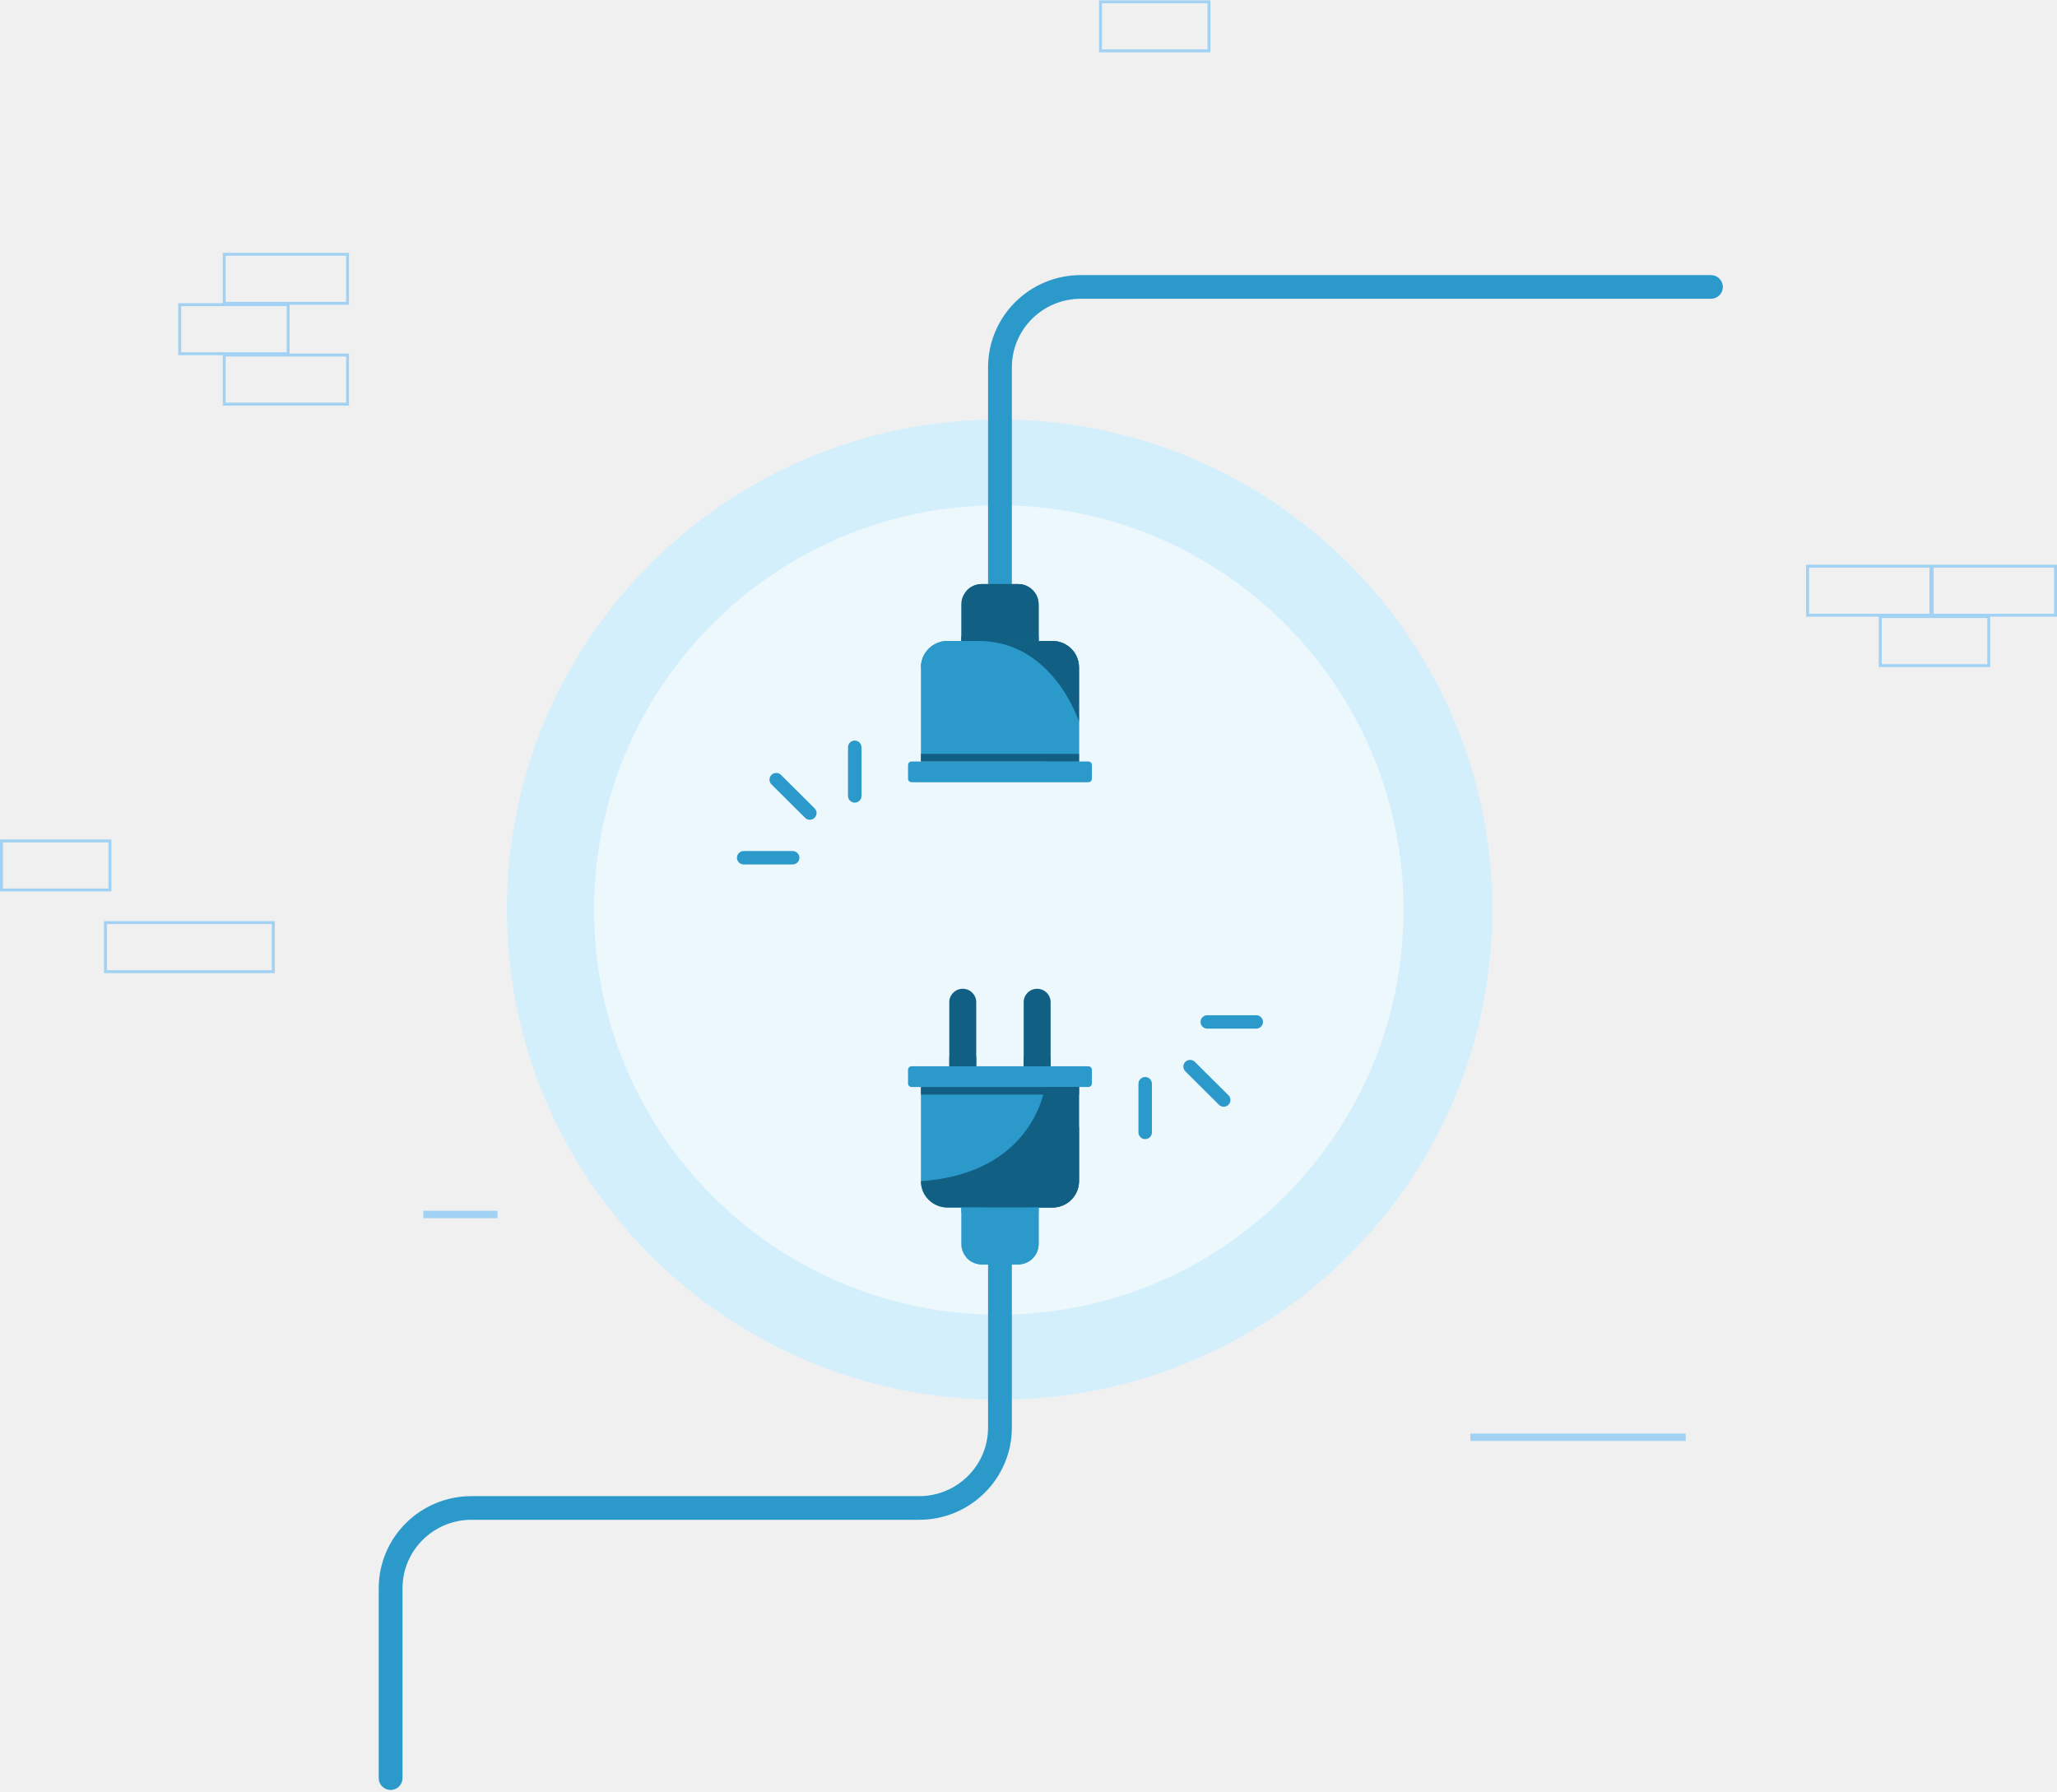
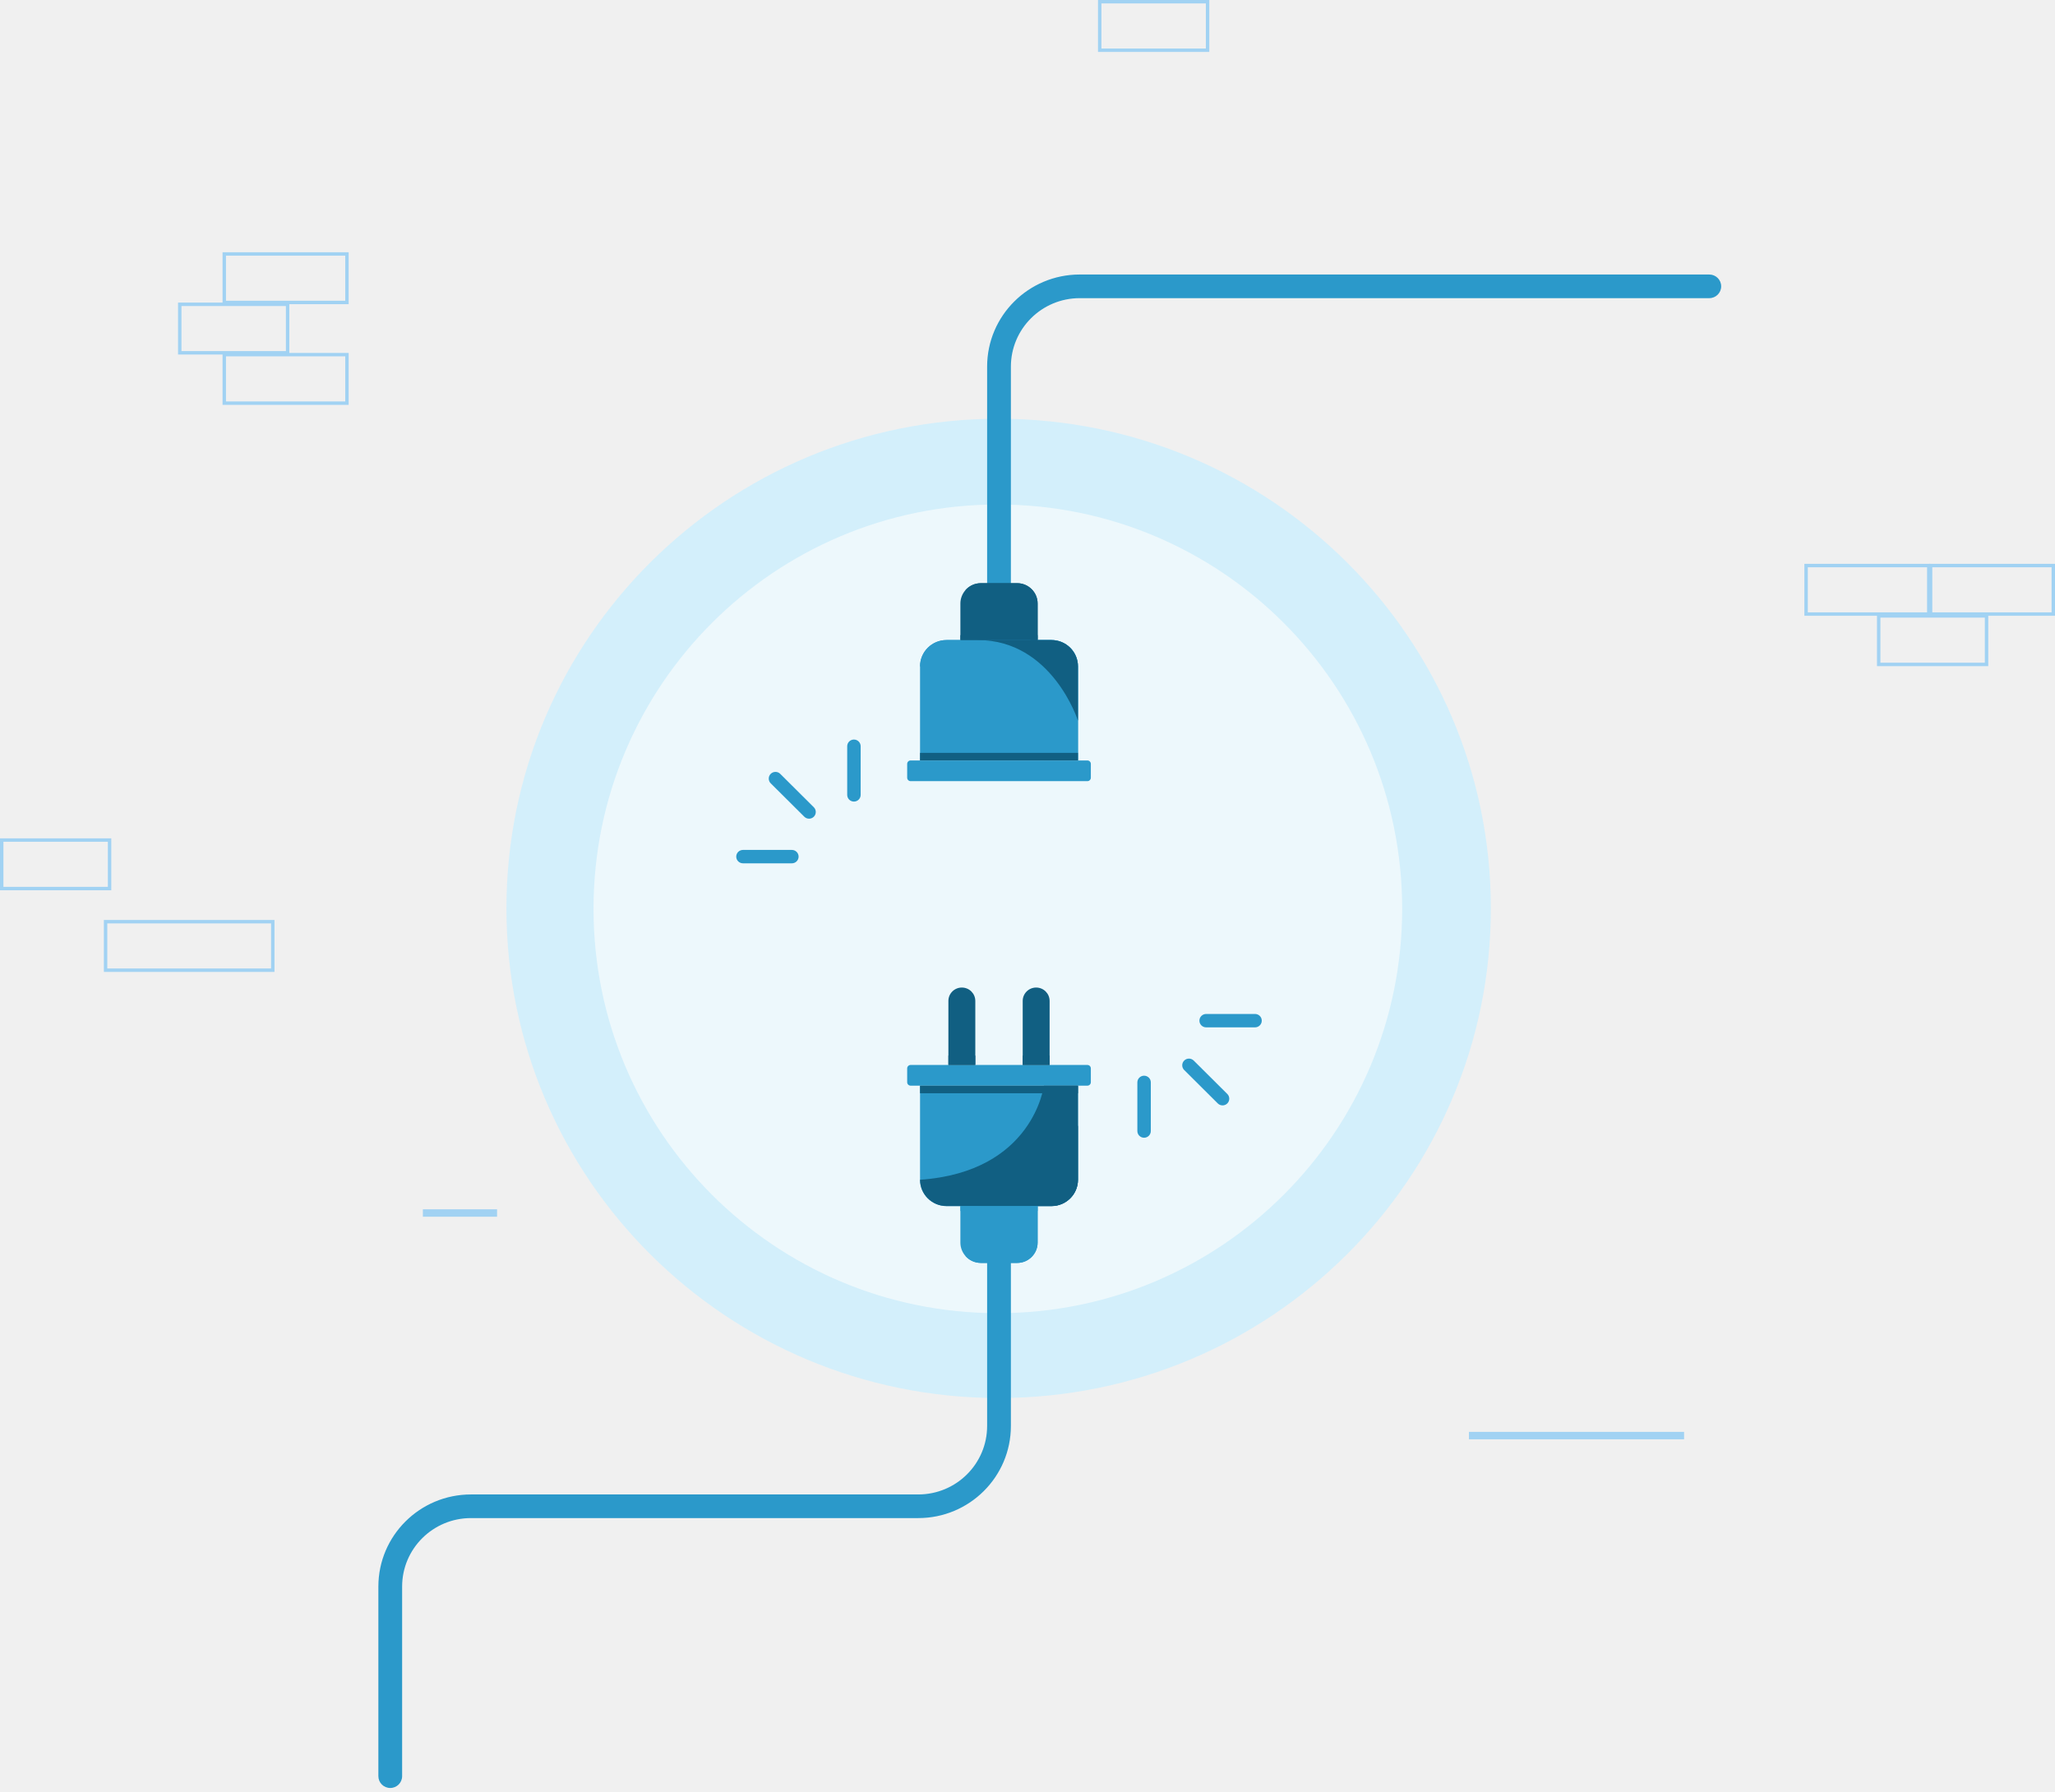
- <svg xmlns="http://www.w3.org/2000/svg" width="705" height="614" viewBox="0 0 705 614" fill="none">
+ <svg xmlns="http://www.w3.org/2000/svg" width="600" height="523" viewBox="0 0 600 523" fill="none">
  <g clip-path="url(#clip0)">
-     <path d="M342.596 479.712C435.853 479.712 511.454 404.509 511.454 311.741C511.454 218.973 435.853 143.769 342.596 143.769C249.338 143.769 173.737 218.973 173.737 311.741C173.737 404.509 249.338 479.712 342.596 479.712Z" fill="#D3EFFB" />
-     <path d="M342.32 450.606C418.927 450.606 481.029 388.504 481.029 311.897C481.029 235.29 418.927 173.188 342.32 173.188C265.713 173.188 203.61 235.29 203.61 311.897C203.61 388.504 265.713 450.606 342.32 450.606Z" fill="#EDF8FC" />
-     <path d="M346.796 388.465V489.293C346.796 506.75 332.569 520.901 315.02 520.901H161.574C148.529 520.901 137.952 531.423 137.952 544.4V609.439C137.952 611.678 136.128 613.492 133.877 613.492C131.625 613.492 129.802 611.678 129.802 609.439V544.4C129.802 526.943 144.028 512.794 161.574 512.794H315.023C328.069 512.794 338.643 502.275 338.643 489.298V388.465H346.796V388.465Z" fill="#2B99CA" />
-     <path d="M355.967 410.227V426.384C355.967 430.244 352.822 433.37 348.945 433.37H336.492C334.35 433.37 332.434 432.416 331.148 430.916V430.913C330.103 429.694 329.47 428.114 329.47 426.384V410.227H355.967Z" fill="#2B99CA" />
-     <path d="M369.808 372.561V404.837C369.808 409.821 365.745 413.862 360.732 413.862H324.704C319.693 413.862 315.631 409.821 315.631 404.837V372.561H369.808Z" fill="#2B99CA" />
-     <path d="M312.406 365.454H373.032C373.69 365.454 374.223 365.984 374.223 366.639V371.374C374.223 372.029 373.69 372.559 373.032 372.559H312.406C311.748 372.559 311.215 372.029 311.215 371.374V366.639C311.215 365.987 311.748 365.454 312.406 365.454Z" fill="#2B99CA" />
-     <path d="M334.588 365.454H325.354V343.489C325.354 340.953 327.421 338.897 329.97 338.897C332.519 338.897 334.585 340.953 334.585 343.489V365.454H334.588Z" fill="#115F82" />
-     <path d="M360.082 365.454H350.848V343.489C350.848 340.953 352.914 338.897 355.464 338.897C358.013 338.897 360.079 340.953 360.079 343.489V365.454H360.082Z" fill="#115F82" />
-     <path d="M369.808 372.561V404.837C369.808 409.821 365.745 413.862 360.732 413.862H324.704C319.693 413.862 315.631 409.821 315.631 404.837C354.533 402.149 358.105 372.561 358.105 372.561H369.808Z" fill="#115F82" />
-     <path d="M369.808 372.561H315.631V375.164H369.808V372.561Z" fill="#115F82" />
-     <path d="M369.808 386.203V404.837C369.808 409.821 365.745 413.863 360.732 413.863H335.441C360.982 413.863 369.808 386.203 369.808 386.203Z" fill="#115F82" />
-     <path d="M355.967 413.863H329.472V415.55H355.967V413.863Z" fill="#2B99CA" />
-     <path d="M334.59 362.239H325.357V365.454H334.59V362.239Z" fill="#115F82" />
-     <path d="M360.082 362.239H350.848V365.454H360.082V362.239Z" fill="#115F82" />
-     <path d="M355.967 413.862V426.384C355.967 430.244 352.822 433.37 348.945 433.37H336.492C334.35 433.37 332.434 432.416 331.148 430.916V430.913C350.558 433.282 353.523 413.86 353.523 413.86H355.967V413.862Z" fill="#2B99CA" />
-     <path d="M590.469 98.345C590.469 100.585 588.643 102.401 586.392 102.401H370.418C357.372 102.401 346.796 112.922 346.796 125.9V232.453H338.643V125.897C338.643 108.441 352.867 94.289 370.418 94.289H586.392C588.646 94.289 590.469 96.105 590.469 98.345Z" fill="#2B99CA" />
-     <path d="M355.967 223.326V207.168C355.967 203.308 352.822 200.183 348.945 200.183H336.492C334.35 200.183 332.434 201.136 331.148 202.636V202.639C330.103 203.858 329.47 205.439 329.47 207.168V223.326H355.967Z" fill="#115F82" />
-     <path d="M369.808 260.993V228.715C369.808 223.731 365.745 219.69 360.732 219.69H324.704C319.693 219.69 315.631 223.731 315.631 228.715V260.991H369.808V260.993Z" fill="#2B99CA" />
-     <path d="M312.406 268.098H373.032C373.69 268.098 374.223 267.568 374.223 266.913V262.178C374.223 261.523 373.69 260.993 373.032 260.993H312.406C311.748 260.993 311.215 261.523 311.215 262.178V266.913C311.215 267.568 311.748 268.098 312.406 268.098Z" fill="#2B99CA" />
-     <path d="M369.808 260.993V228.715C369.808 223.731 365.745 219.69 360.732 219.69H324.704C319.693 219.69 315.631 223.731 315.631 228.715C354.533 231.403 358.105 260.991 358.105 260.991H369.808V260.993Z" fill="#2B99CA" />
-     <path d="M369.808 258.391H315.631V260.993H369.808V258.391Z" fill="#115F82" />
-     <path d="M369.808 247.352V228.715C369.808 223.731 365.745 219.69 360.732 219.69H335.441C360.982 219.69 369.808 247.352 369.808 247.352Z" fill="#115F82" />
-     <path d="M355.967 218.005H329.472V219.692H355.967V218.005Z" fill="#115F82" />
-     <path d="M355.967 219.69V207.168C355.967 203.308 352.822 200.183 348.945 200.183H336.492C334.35 200.183 332.434 201.136 331.148 202.636V202.639C350.558 200.27 353.523 219.692 353.523 219.692H355.967V219.69Z" fill="#115F82" />
-     <path d="M271.657 296.283H254.882C253.606 296.283 252.573 295.255 252.573 293.986C252.573 292.717 253.606 291.689 254.882 291.689H271.657C272.933 291.689 273.966 292.717 273.966 293.986C273.969 295.255 272.933 296.283 271.657 296.283Z" fill="#2B99CA" />
-     <path d="M292.949 275.103C291.673 275.103 290.64 274.075 290.64 272.806V256.119C290.64 254.85 291.673 253.822 292.949 253.822C294.224 253.822 295.258 254.85 295.258 256.119V272.806C295.258 274.075 294.224 275.103 292.949 275.103Z" fill="#2B99CA" />
-     <path d="M277.556 280.971C276.966 280.971 276.376 280.747 275.923 280.299L264.401 268.837C263.5 267.939 263.5 266.486 264.401 265.59C265.301 264.694 266.765 264.694 267.665 265.59L279.188 277.052C280.088 277.947 280.088 279.403 279.188 280.299C278.74 280.744 278.147 280.971 277.556 280.971Z" fill="#2B99CA" />
-     <path d="M413.779 347.963H430.554C431.83 347.963 432.863 348.991 432.863 350.26C432.863 351.529 431.83 352.557 430.554 352.557H413.779C412.503 352.557 411.47 351.529 411.47 350.26C411.47 348.991 412.505 347.963 413.779 347.963Z" fill="#2B99CA" />
-     <path d="M392.49 369.14C393.766 369.14 394.799 370.167 394.799 371.437V388.124C394.799 389.393 393.766 390.421 392.49 390.421C391.214 390.421 390.181 389.393 390.181 388.124V371.437C390.178 370.17 391.214 369.14 392.49 369.14Z" fill="#2B99CA" />
-     <path d="M407.882 363.274C408.473 363.274 409.063 363.498 409.516 363.946L421.038 375.408C421.939 376.304 421.939 377.76 421.038 378.656C420.138 379.552 418.674 379.552 417.774 378.656L406.251 367.194C405.351 366.298 405.348 364.842 406.251 363.946C406.699 363.498 407.292 363.274 407.882 363.274Z" fill="#2B99CA" />
-     <rect x="503.935" y="491.328" width="73.809" height="2.545" fill="#A1D2F3" />
-     <rect x="145.072" y="414.975" width="25.451" height="2.545" fill="#A1D2F3" />
+     <path d="M291.576 408.17C370.946 408.17 435.287 344.167 435.287 265.214C435.287 186.262 370.946 122.259 291.576 122.259C212.207 122.259 147.865 186.262 147.865 265.214C147.865 344.167 212.207 408.17 291.576 408.17Z" fill="#D3EFFB" />
+     <path d="M291.341 383.4C356.54 383.4 409.393 330.546 409.393 265.348C409.393 200.149 356.54 147.296 291.341 147.296C226.143 147.296 173.29 200.149 173.29 265.348C173.29 330.546 226.143 383.4 291.341 383.4Z" fill="#EDF8FC" />
+     <path d="M295.151 330.513V416.324C295.151 431.181 283.043 443.226 268.107 443.226H137.514C126.411 443.226 117.409 452.18 117.409 463.225V518.577C117.409 520.483 115.857 522.027 113.941 522.027C112.025 522.027 110.473 520.483 110.473 518.577V463.225C110.473 448.368 122.581 436.326 137.514 436.326H268.11C279.212 436.326 288.212 427.373 288.212 416.329V330.513H295.151V330.513Z" fill="#2B99CA" />
+     <path d="M302.956 349.033V362.785C302.956 366.07 300.28 368.73 296.98 368.73H286.381C284.559 368.73 282.928 367.918 281.833 366.641V366.639C280.943 365.601 280.405 364.257 280.405 362.785V349.033H302.956Z" fill="#2B99CA" />
+     <path d="M314.735 316.977V344.446C314.735 348.688 311.278 352.128 307.011 352.128H276.349C272.084 352.128 268.627 348.688 268.627 344.446V316.977H314.735Z" fill="#2B99CA" />
+     <path d="M265.883 310.929H317.48C318.04 310.929 318.493 311.38 318.493 311.937V315.967C318.493 316.524 318.04 316.975 317.48 316.975H265.883C265.323 316.975 264.869 316.524 264.869 315.967V311.937C264.869 311.382 265.323 310.929 265.883 310.929Z" fill="#2B99CA" />
+     <path d="M284.761 310.929H276.902V292.234C276.902 290.076 278.661 288.327 280.83 288.327C283 288.327 284.759 290.076 284.759 292.234V310.929H284.761Z" fill="#115F82" />
+     <path d="M306.458 310.929H298.6V292.234C298.6 290.076 300.358 288.327 302.528 288.327C304.697 288.327 306.456 290.076 306.456 292.234V310.929H306.458Z" fill="#115F82" />
+     <path d="M314.735 316.977V344.446C314.735 348.688 311.278 352.128 307.011 352.128H276.349C272.084 352.128 268.627 348.688 268.627 344.446C301.735 342.159 304.776 316.977 304.776 316.977H314.735Z" fill="#115F82" />
+     <path d="M314.735 316.977H268.627V319.193H314.735V316.977Z" fill="#115F82" />
+     <path d="M314.736 328.588V344.446C314.736 348.688 311.278 352.128 307.011 352.128H285.487C307.224 352.128 314.736 328.588 314.736 328.588Z" fill="#115F82" />
+     <path d="M302.956 352.128H280.407V353.564H302.956V352.128Z" fill="#2B99CA" />
+     <path d="M284.763 308.192H276.905V310.929H284.763V308.192Z" fill="#115F82" />
+     <path d="M306.458 308.192H298.6V310.929H306.458V308.192Z" fill="#115F82" />
+     <path d="M302.956 352.127V362.785C302.956 366.069 300.279 368.73 296.979 368.73H286.381C284.559 368.73 282.928 367.918 281.833 366.641V366.639C298.353 368.655 300.876 352.125 300.876 352.125H302.956V352.127Z" fill="#2B99CA" />
+     <path d="M502.534 83.599C502.534 85.505 500.98 87.051 499.064 87.051H315.255C304.152 87.051 295.15 96.006 295.15 107.05V197.735H288.212V107.048C288.212 92.191 300.318 80.147 315.255 80.147H499.064C500.982 80.147 502.534 81.693 502.534 83.599Z" fill="#2B99CA" />
+     <path d="M302.956 189.967V176.215C302.956 172.931 300.28 170.271 296.98 170.271H286.381C284.559 170.271 282.928 171.082 281.833 172.359V172.361C280.943 173.399 280.405 174.743 280.405 176.215V189.967H302.956Z" fill="#115F82" />
+     <path d="M314.735 222.025V194.554C314.735 190.312 311.278 186.872 307.011 186.872H276.349C272.084 186.872 268.627 190.312 268.627 194.554V222.023H314.735V222.025Z" fill="#2B99CA" />
+     <path d="M265.883 228.071H317.48C318.04 228.071 318.493 227.62 318.493 227.063V223.033C318.493 222.476 318.04 222.025 317.48 222.025H265.883C265.323 222.025 264.869 222.476 264.869 223.033V227.063C264.869 227.62 265.323 228.071 265.883 228.071Z" fill="#2B99CA" />
+     <path d="M314.735 222.025V194.554C314.735 190.312 311.278 186.872 307.011 186.872H276.349C272.084 186.872 268.627 190.312 268.627 194.554C301.735 196.841 304.776 222.023 304.776 222.023H314.735V222.025Z" fill="#2B99CA" />
+     <path d="M314.735 219.809H268.627V222.025H314.735V219.809Z" fill="#115F82" />
+     <path d="M314.736 210.415V194.554C314.736 190.312 311.278 186.872 307.011 186.872H285.487C307.224 186.872 314.736 210.415 314.736 210.415Z" fill="#115F82" />
+     <path d="M302.956 185.439H280.407V186.875H302.956V185.439Z" fill="#115F82" />
+     <path d="M302.956 186.872V176.215C302.956 172.931 300.279 170.271 296.979 170.271H286.381C284.559 170.271 282.928 171.082 281.833 172.359V172.361C298.353 170.345 300.876 186.875 300.876 186.875H302.956V186.872Z" fill="#115F82" />
+     <path d="M231.203 252.058H216.925C215.84 252.058 214.96 251.184 214.96 250.103C214.96 249.023 215.84 248.149 216.925 248.149H231.203C232.289 248.149 233.168 249.023 233.168 250.103C233.17 251.184 232.289 252.058 231.203 252.058Z" fill="#2B99CA" />
+     <path d="M249.323 234.033C248.237 234.033 247.358 233.158 247.358 232.078V217.876C247.358 216.796 248.237 215.921 249.323 215.921C250.409 215.921 251.288 216.796 251.288 217.876V232.078C251.288 233.158 250.409 234.033 249.323 234.033Z" fill="#2B99CA" />
+     <path d="M236.223 239.027C235.721 239.027 235.218 238.836 234.833 238.455L225.026 228.7C224.26 227.936 224.26 226.699 225.026 225.936C225.793 225.174 227.038 225.174 227.805 225.936L237.611 235.691C238.378 236.454 238.378 237.693 237.611 238.455C237.23 238.834 236.725 239.027 236.223 239.027Z" fill="#2B99CA" />
+     <path d="M352.158 296.042H366.435C367.521 296.042 368.4 296.917 368.4 297.997C368.4 299.077 367.521 299.952 366.435 299.952H352.158C351.072 299.952 350.193 299.077 350.193 297.997C350.193 296.917 351.075 296.042 352.158 296.042Z" fill="#2B99CA" />
+     <path d="M334.04 314.065C335.126 314.065 336.005 314.94 336.005 316.02V330.222C336.005 331.302 335.126 332.177 334.04 332.177C332.954 332.177 332.075 331.302 332.075 330.222V316.02C332.073 314.942 332.954 314.065 334.04 314.065Z" fill="#2B99CA" />
+     <path d="M347.14 309.073C347.642 309.073 348.145 309.264 348.53 309.645L358.336 319.4C359.103 320.162 359.103 321.401 358.336 322.164C357.57 322.926 356.325 322.926 355.558 322.164L345.752 312.409C344.985 311.646 344.983 310.407 345.752 309.645C346.133 309.264 346.637 309.073 347.14 309.073Z" fill="#2B99CA" />
+     <rect x="428.887" y="418.057" width="62.817" height="2.166" fill="#A1D2F3" />
+     <rect x="123.469" y="353.074" width="21.661" height="2.166" fill="#A1D2F3" />
  </g>
-   <rect x="662.233" y="194.049" width="42.267" height="16.816" stroke="#A1D2F3" />
-   <rect x="619.511" y="194.049" width="42.267" height="16.816" stroke="#A1D2F3" />
-   <rect x="644.417" y="211.32" width="37.177" height="16.816" stroke="#A1D2F3" />
-   <rect x="76.854" y="121.695" width="42.267" height="16.816" stroke="#A1D2F3" />
-   <rect x="76.854" y="87.154" width="42.267" height="16.816" stroke="#A1D2F3" />
-   <rect x="61.583" y="104.424" width="37.177" height="16.816" stroke="#A1D2F3" />
-   <rect x="377.179" y="0.619" width="37.177" height="16.816" stroke="#A1D2F3" />
-   <rect x="0.5" y="288.218" width="37.177" height="16.816" stroke="#A1D2F3" />
-   <rect x="36.132" y="316.215" width="57.538" height="16.816" stroke="#A1D2F3" />
+   <rect x="563.677" y="165.12" width="35.824" height="14.163" stroke="#A1D2F3" />
+   <rect x="527.327" y="165.12" width="35.824" height="14.163" stroke="#A1D2F3" />
+   <rect x="548.523" y="179.823" width="31.491" height="14.163" stroke="#A1D2F3" />
+   <rect x="65.478" y="103.543" width="35.824" height="14.163" stroke="#A1D2F3" />
+   <rect x="65.478" y="74.147" width="35.824" height="14.163" stroke="#A1D2F3" />
+   <rect x="52.483" y="88.847" width="31.491" height="14.163" stroke="#A1D2F3" />
+   <rect x="321.086" y="0.5" width="31.491" height="14.163" stroke="#A1D2F3" />
+   <rect x="0.5" y="245.267" width="31.491" height="14.163" stroke="#A1D2F3" />
+   <rect x="30.825" y="269.098" width="48.82" height="14.163" stroke="#A1D2F3" />
  <defs>
    <clipPath id="clip0">
-       <rect width="460.668" height="519.206" fill="white" transform="translate(129.802 94.2888)" />
+       <rect width="392.062" height="441.882" fill="white" transform="translate(110.473 80.147)" />
    </clipPath>
  </defs>
</svg>
